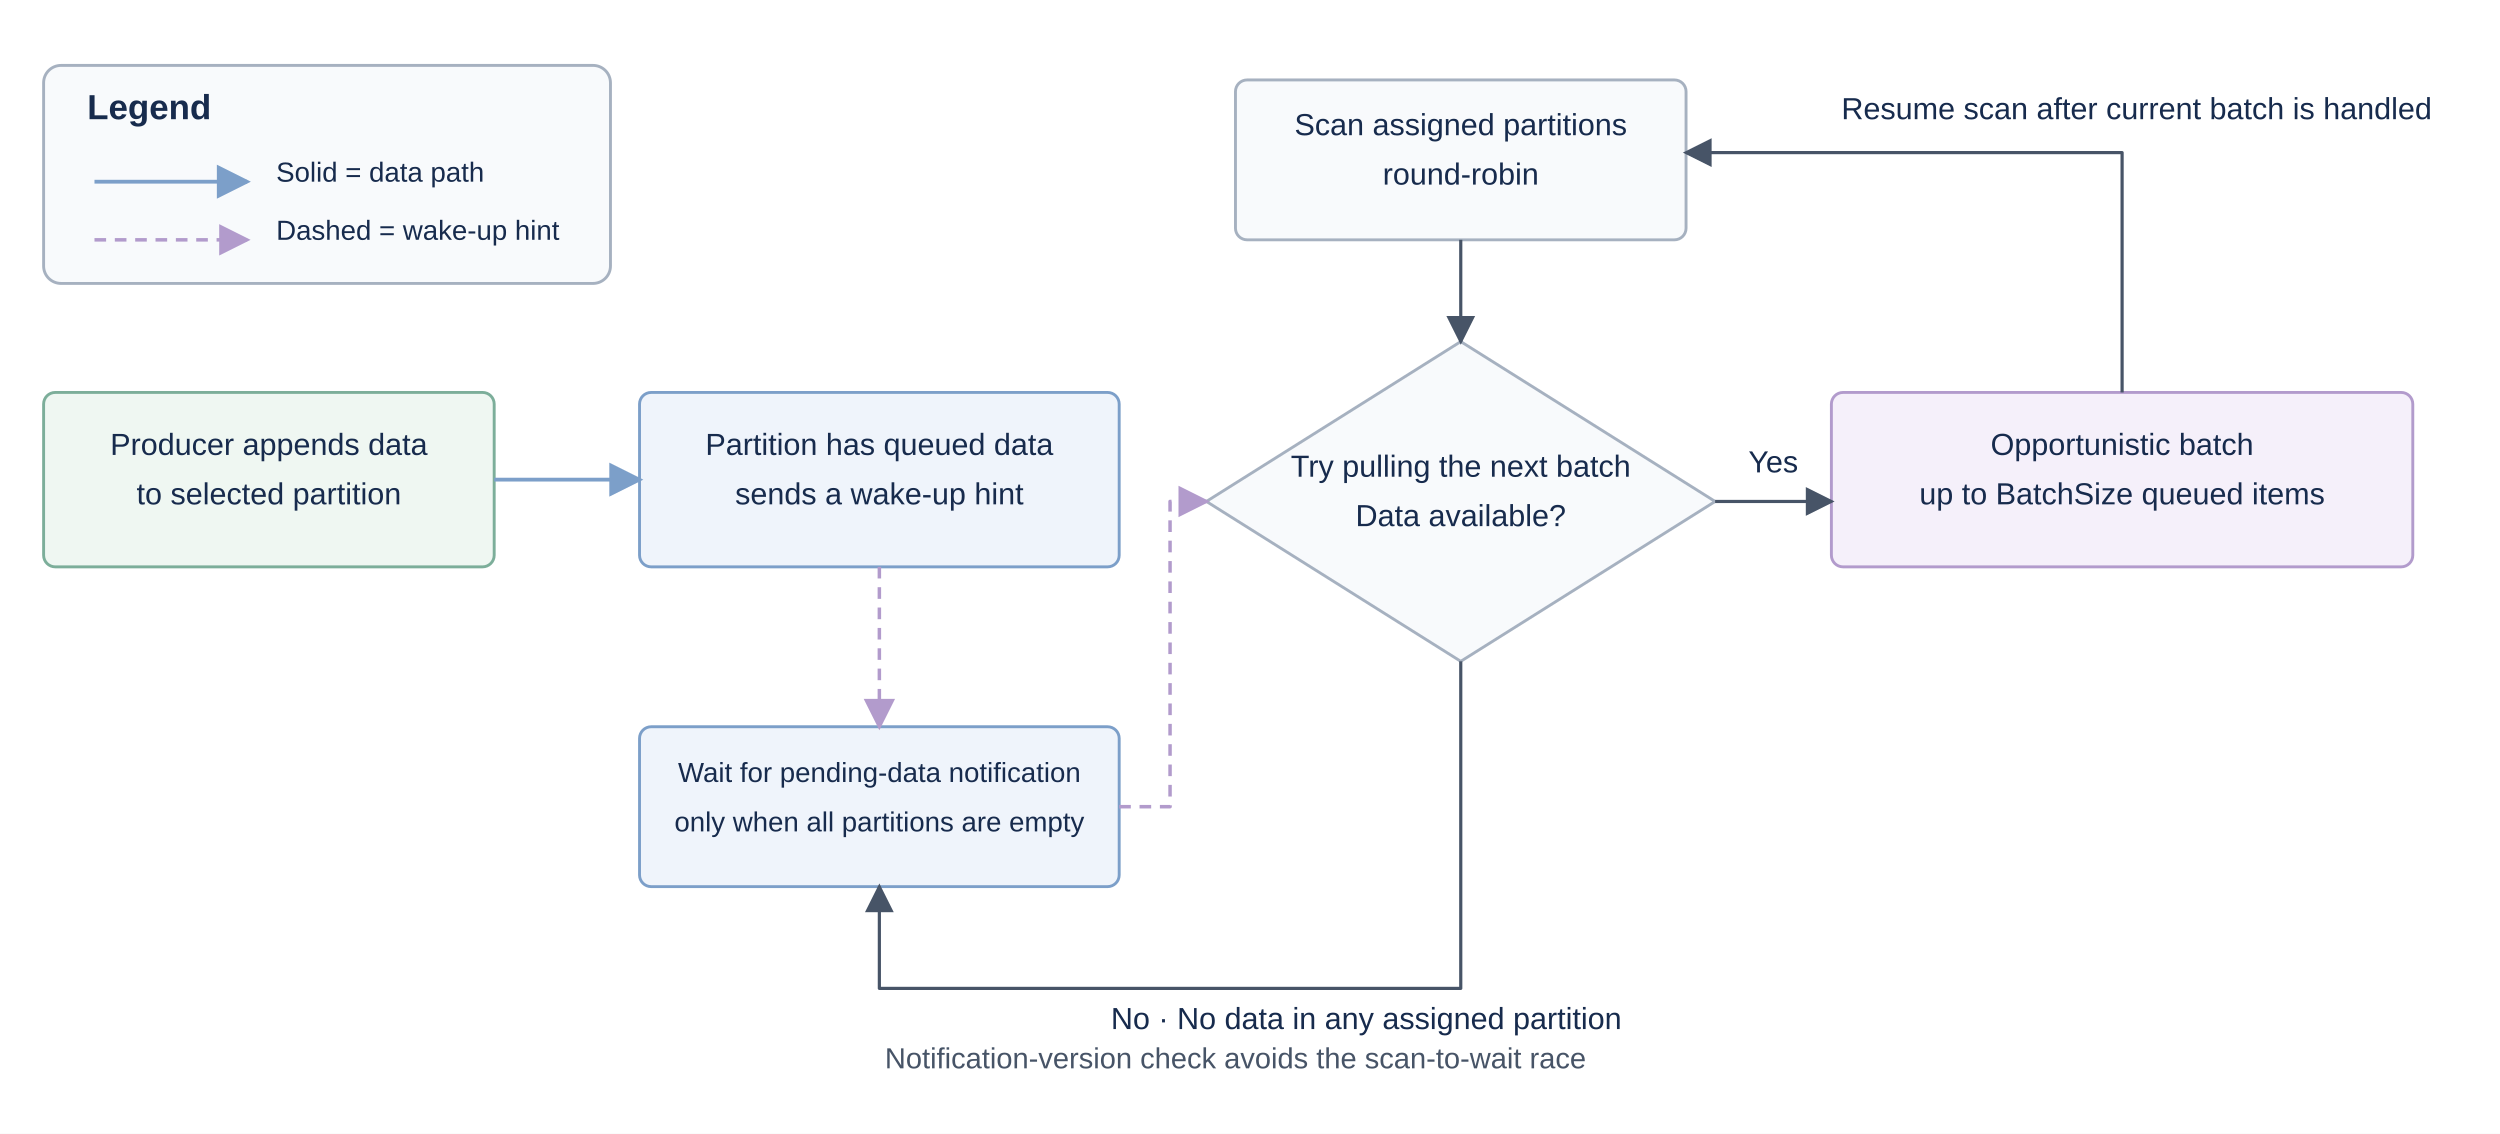
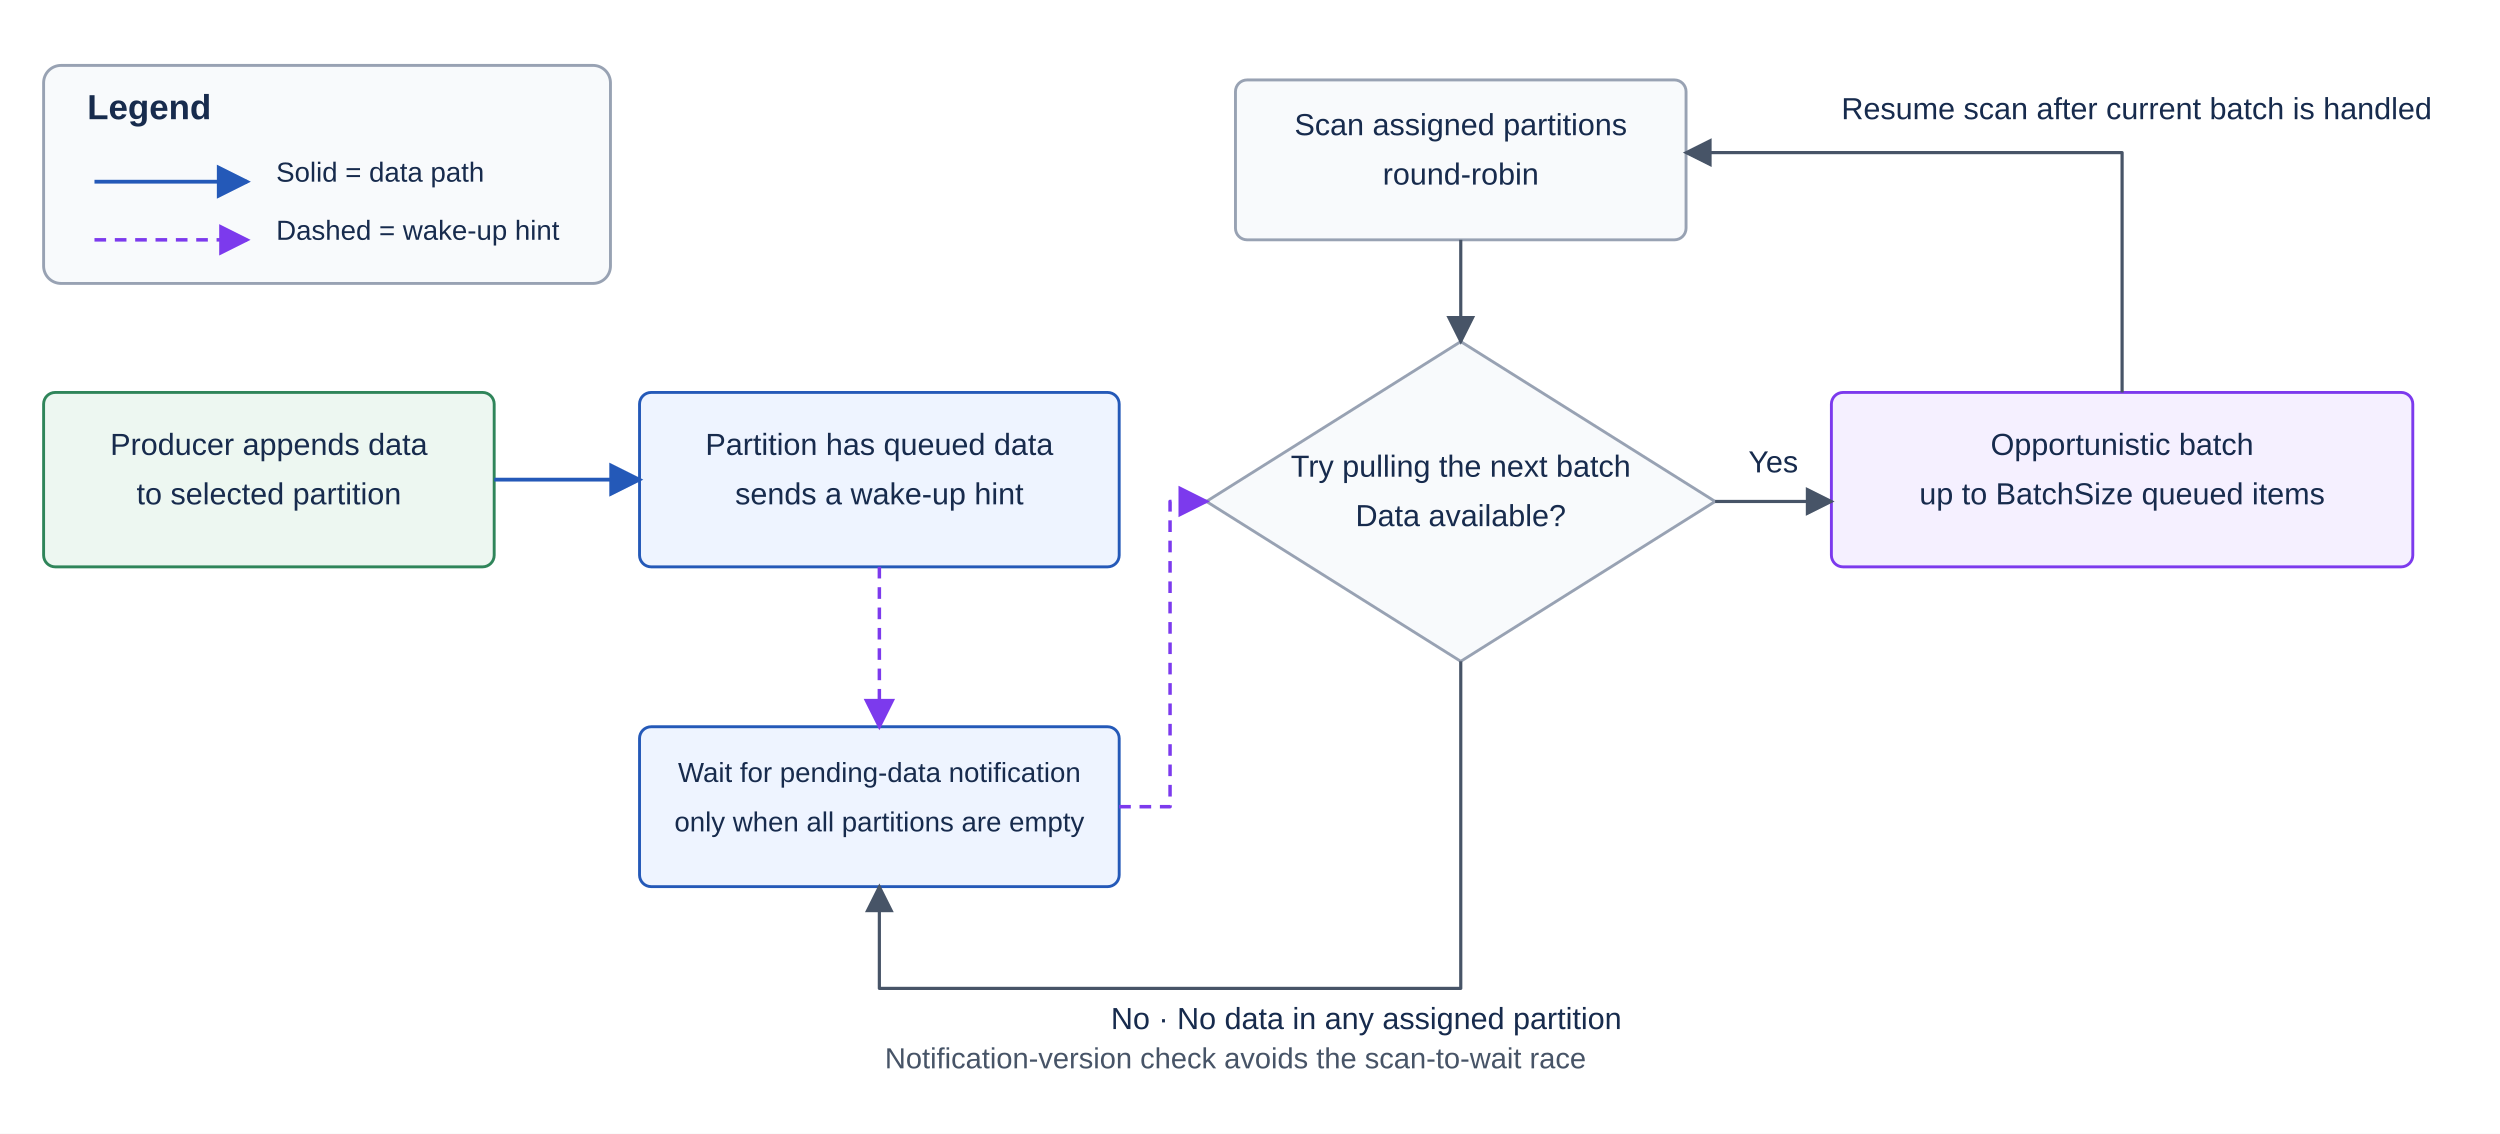
<svg xmlns="http://www.w3.org/2000/svg" width="1720" height="780" viewBox="0 0 1720 780" role="img" aria-labelledby="title description">
  <defs>
    <marker id="arrow" markerWidth="9" markerHeight="9" refX="8" refY="4.5" orient="auto" markerUnits="strokeWidth">
      <path d="M0 0 L9 4.5 L0 9 Z" fill="#475467" />
    </marker>
    <marker id="blue-arrow" markerWidth="9" markerHeight="9" refX="8" refY="4.5" orient="auto" markerUnits="strokeWidth">
-       <path d="M0 0 L9 4.5 L0 9 Z" fill="#7c9fc9" />
+       <path d="M0 0 L9 4.5 L0 9 Z" fill="#2459b8" />
    </marker>
    <marker id="purple-arrow" markerWidth="9" markerHeight="9" refX="8" refY="4.5" orient="auto" markerUnits="strokeWidth">
-       <path d="M0 0 L9 4.5 L0 9 Z" fill="#b29bcc" />
+       <path d="M0 0 L9 4.5 L0 9 Z" fill="#7c3aed" />
    </marker>
    <marker id="green-arrow" markerWidth="9" markerHeight="9" refX="8" refY="4.5" orient="auto" markerUnits="strokeWidth">
-       <path d="M0 0 L9 4.5 L0 9 Z" fill="#7cae9a" />
+       <path d="M0 0 L9 4.5 L0 9 Z" fill="#2f855a" />
    </marker>
    <style>
    text { font-family: Arial, 'PingFang SC', 'Microsoft YaHei', sans-serif; fill:#172b4d; text-anchor:middle; font-size:21px; }
    .node { stroke-width:2; }
-     .client { fill:#eff7f2; stroke:#7cae9a; }
-     .core { fill:#f8fafc; stroke:#a6b1c0; }
-     .router { fill:#eff4fb; stroke:#7c9fc9; }
-     .partition { fill:#eff4fb; stroke:#7c9fc9; }
-     .handler { fill:#f5f0fa; stroke:#b29bcc; }
-     .store { fill:#fcf3ea; stroke:#d2a17e; }
-     .wait { fill:#eff4fb; stroke:#7c9fc9; }
+     .client { fill:#edf7f1; stroke:#2f855a; }
+     .core { fill:#f8fafc; stroke:#98a2b3; }
+     .router { fill:#eef4ff; stroke:#2459b8; }
+     .partition { fill:#eef4ff; stroke:#2459b8; }
+     .handler { fill:#f5f0ff; stroke:#7c3aed; }
+     .store { fill:#fff8e6; stroke:#b56313; }
+     .wait { fill:#eef4ff; stroke:#2459b8; }
    .edge { fill:none; stroke:#475467; stroke-width:2.2; marker-end:url(#arrow); stroke-linejoin:round; }
-     .data { fill:none; stroke:#7c9fc9; stroke-width:2.6; marker-end:url(#blue-arrow); stroke-linejoin:round; }
-     .notify { fill:none; stroke:#b29bcc; stroke-width:2.4; stroke-dasharray:8 6; marker-end:url(#purple-arrow); stroke-linejoin:round; }
-     .assign { fill:none; stroke:#7cae9a; stroke-width:2.4; stroke-dasharray:8 6; marker-end:url(#green-arrow); stroke-linejoin:round; }
+     .data { fill:none; stroke:#2459b8; stroke-width:2.6; marker-end:url(#blue-arrow); stroke-linejoin:round; }
+     .notify { fill:none; stroke:#7c3aed; stroke-width:2.4; stroke-dasharray:8 6; marker-end:url(#purple-arrow); stroke-linejoin:round; }
+     .assign { fill:none; stroke:#2f855a; stroke-width:2.4; stroke-dasharray:8 6; marker-end:url(#green-arrow); stroke-linejoin:round; }
    .label { font-size:21px; }
    .note { font-size:20px; fill:#475467; }
    .small { font-size:19px; }
    .wait-copy { font-size:19px; }
    .left { text-anchor:start; }
    .group-title { font-size:24px; font-weight:700; text-anchor:start; }
  </style>
  </defs>
  <rect width="1720" height="780" fill="white" />
  <rect class="node client" x="30" y="270" width="310" height="120" rx="8" />
  <text x="185.0" y="313.0" class="">Producer appends data</text>
  <text x="185.0" y="347.0" class="">to selected partition</text>
  <rect class="node router" x="440" y="270" width="330" height="120" rx="8" />
  <text x="605.0" y="313.0" class="">Partition has queued data</text>
  <text x="605.0" y="347.0" class="">sends a wake-up hint</text>
  <rect class="node wait" x="440" y="500" width="330" height="110" rx="8" />
  <text x="605.0" y="538.0" class="wait-copy">Wait for pending-data notification</text>
  <text x="605.0" y="572.0" class="wait-copy">only when all partitions are empty</text>
  <rect class="node core" x="850" y="55" width="310" height="110" rx="8" />
  <text x="1005.0" y="93.0" class="">Scan assigned partitions</text>
  <text x="1005.0" y="127.0" class="">round-robin</text>
  <path class="node core" d="M1005 235 L1180 345 L1005 455 L830 345 Z" />
  <text x="1005" y="328" class="">Try pulling the next batch</text>
  <text x="1005" y="362" class="">Data available?</text>
  <rect class="node handler" x="1260" y="270" width="400" height="120" rx="8" />
  <text x="1460.0" y="313.0" class="">Opportunistic batch</text>
  <text x="1460.0" y="347.0" class="">up to BatchSize queued items</text>
  <path class="data" d="M340 330 H440" />
  <path class="notify" d="M605 390 V500" />
  <path class="notify" d="M770 555 H805 V345 H830" />
  <path class="edge" d="M1005 165 V235" />
  <path class="edge" d="M1180 345 H1260" />
  <text x="1220" y="325" class="label">Yes</text>
  <path class="edge" d="M1460 270 V105 H1160" />
  <text x="1470" y="82" class="label">Resume scan after current batch is handled</text>
  <path class="edge" d="M1005 455 V680 H605 V610" />
  <text x="940" y="708" class="label">No · No data in any assigned partition</text>
  <text x="850" y="735" class="note">Notification-version check avoids the scan-to-wait race</text>
-   <rect x="30" y="45" width="390" height="150" rx="12" fill="#f8fafc" stroke="#a6b1c0" stroke-width="2" />
+   <rect x="30" y="45" width="390" height="150" rx="12" fill="#f8fafc" stroke="#98a2b3" stroke-width="2" />
  <text x="60" y="82" class="group-title">Legend</text>
  <path class="data" d="M65 125 H170" />
  <text x="190" y="125" class="small left">Solid = data path</text>
  <path class="notify" d="M65 165 H170" />
  <text x="190" y="165" class="small left">Dashed = wake-up hint</text>
</svg>
